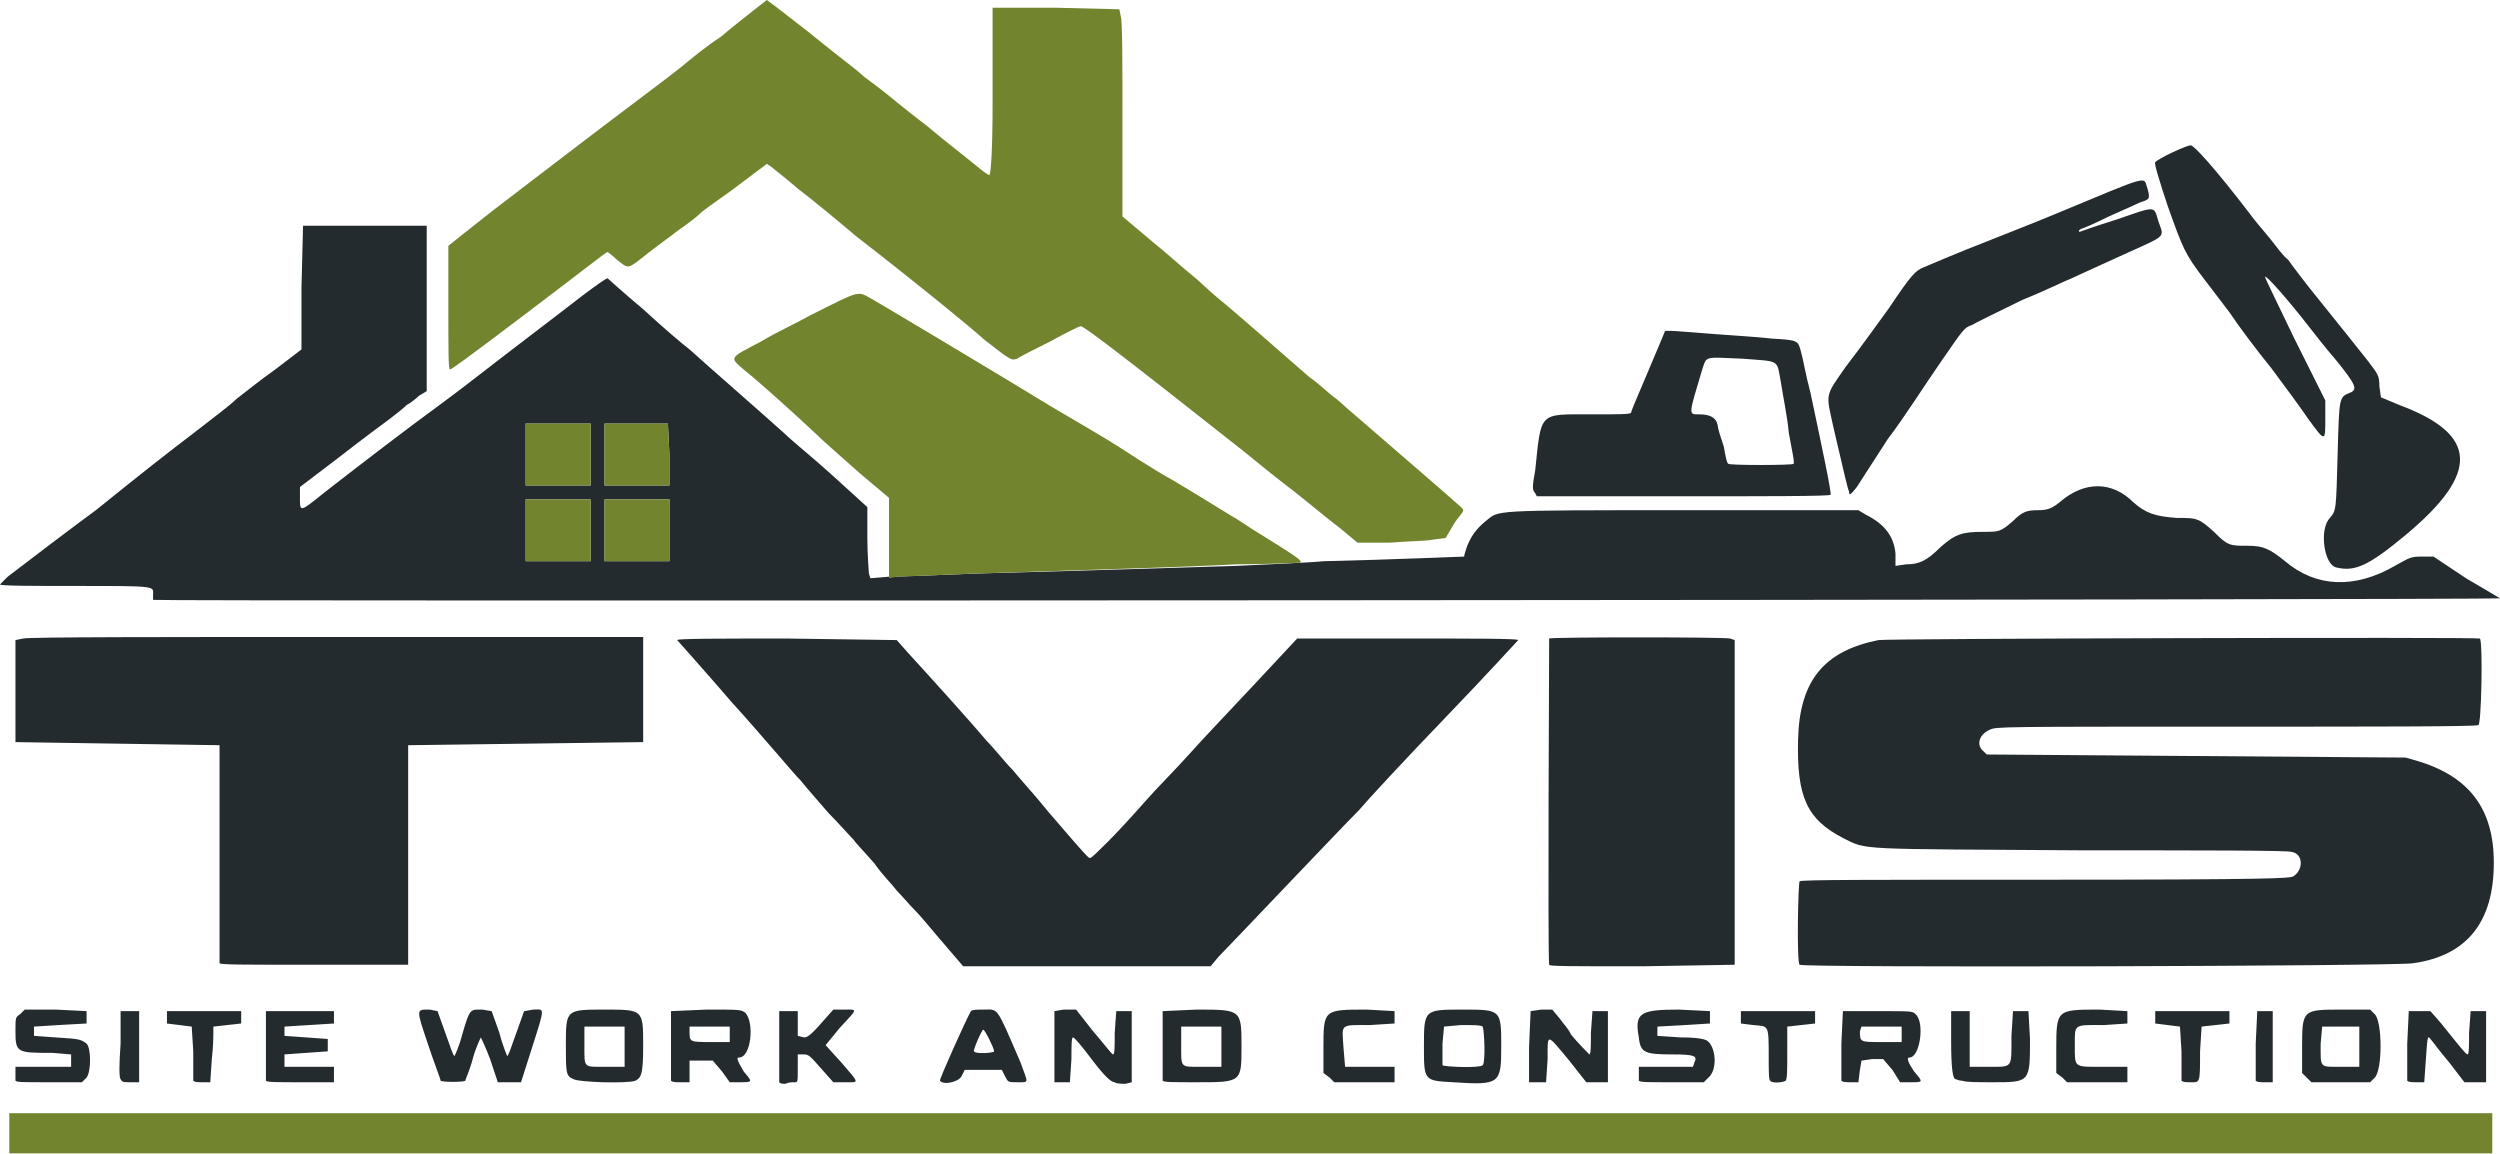
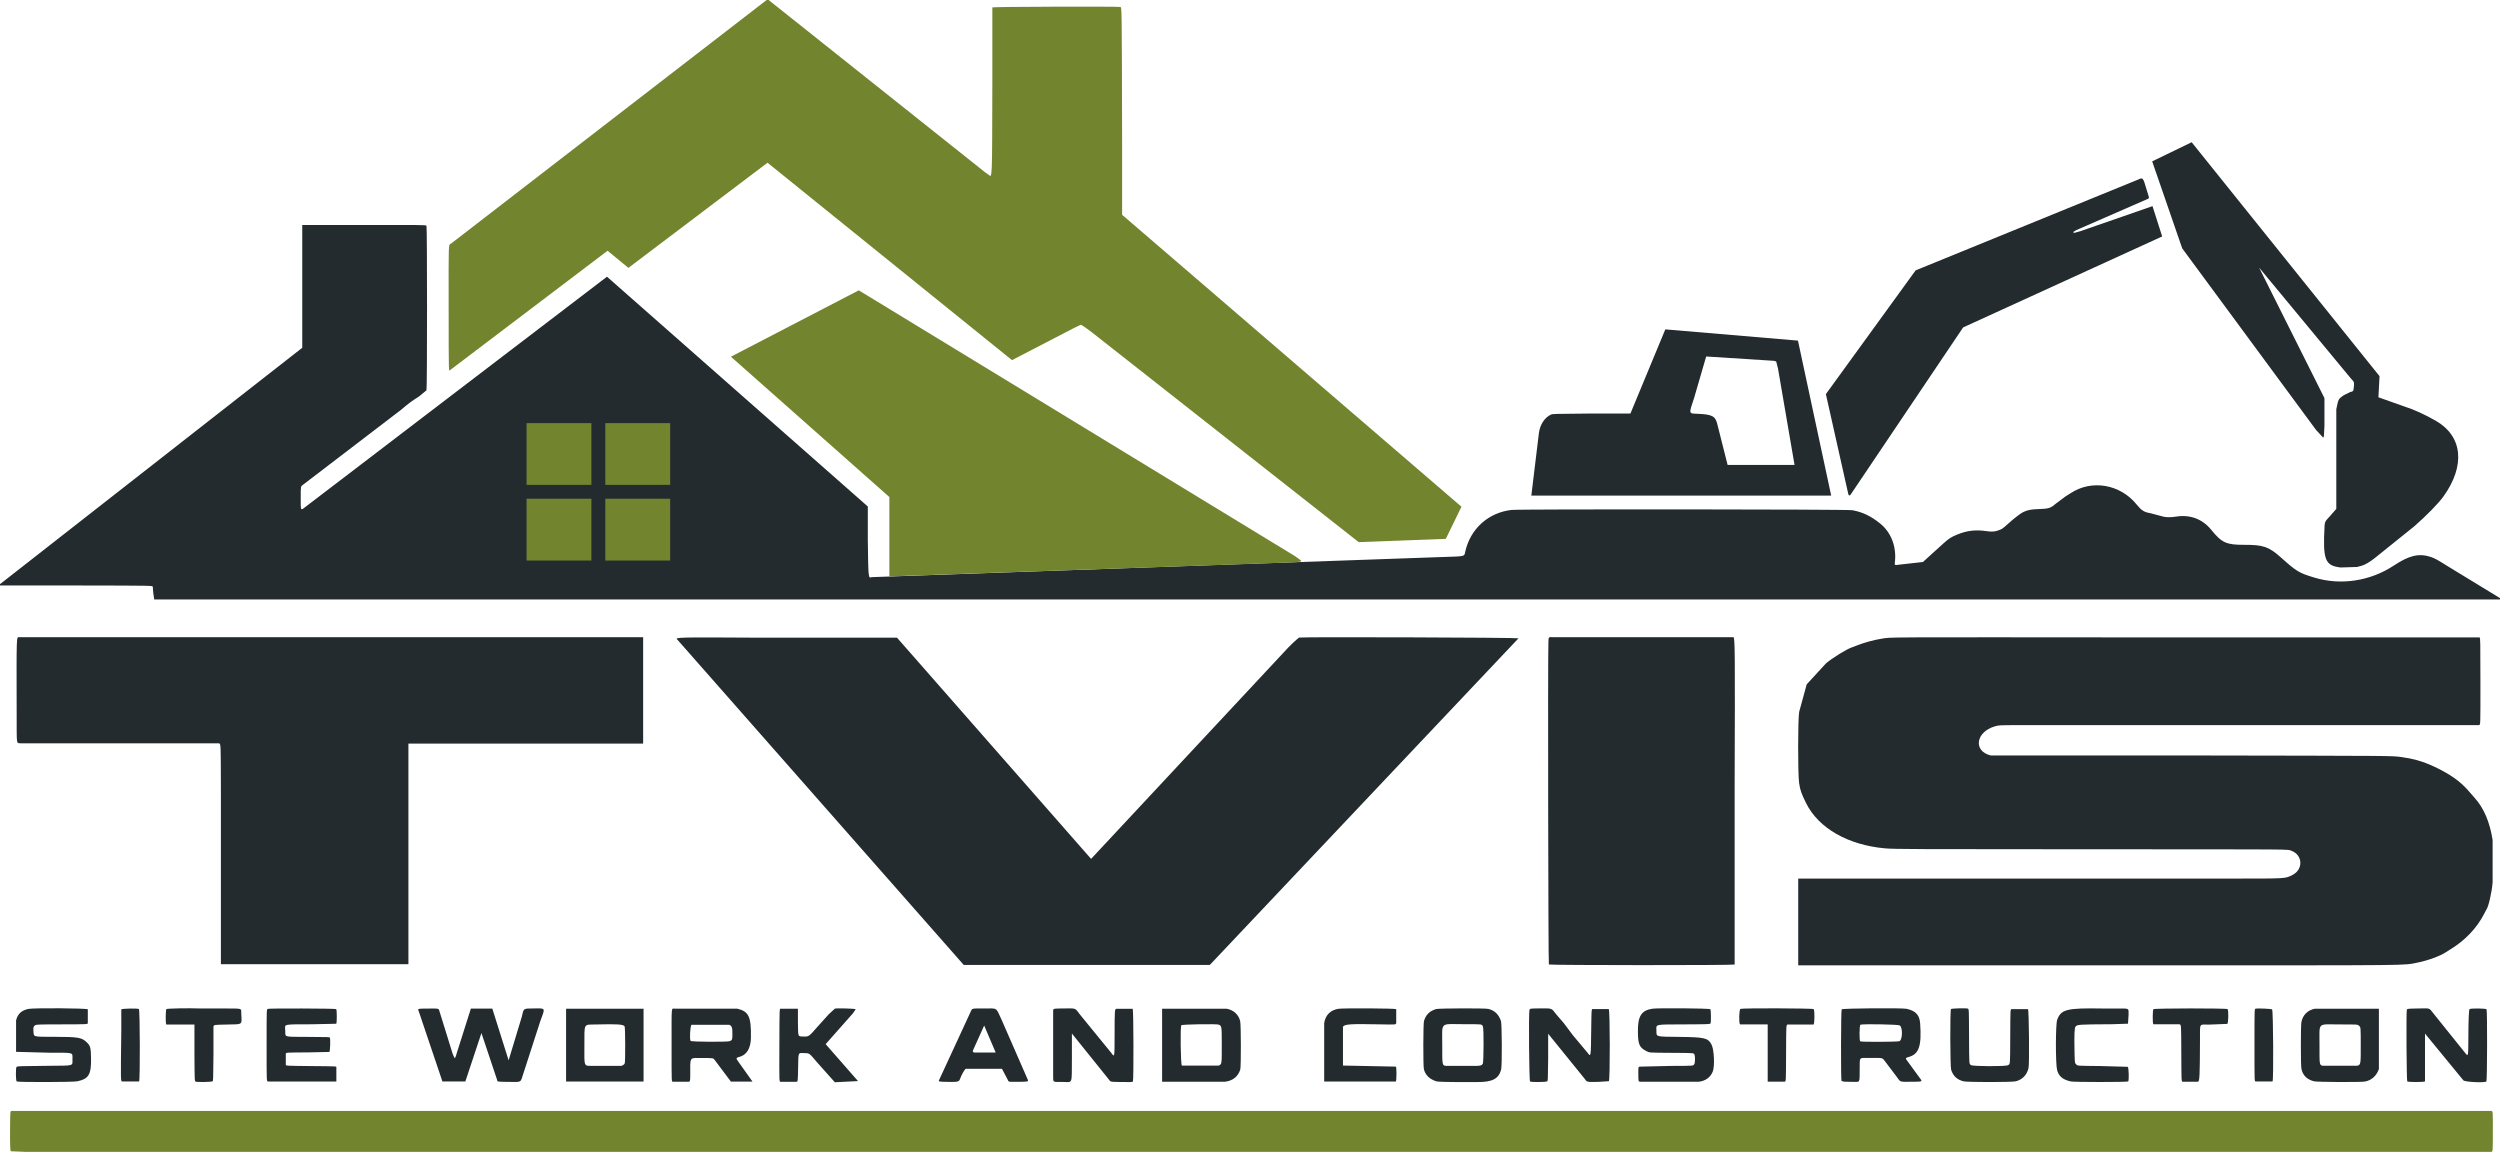
- <svg xmlns="http://www.w3.org/2000/svg" aria-hidden="true" viewBox="2 0 1617 746">
-   <path fill="#232B2E" d="M506 700C506 699 506 688 506 676L506 654 512 654L518 654 518 662L518 670 522 671C524 671 526 670 533 662L541 653 548 653C557 653 557 652 545 665L536 676 546 687C558 701 558 700 549 700L541 700 533 691C526 683 525 682 522 682L518 682 518 691C518 700 518 700 516 700C514 700 512 700 510 701C508 701 507 701 506 700ZM723 700C721 700 717 697 708 685C702 677 697 671 696 671C695 671 695 677 695 685L694 700 689 700L684 700 684 676L684 654 690 653L698 653 709 667C716 675 721 682 722 682C723 682 723 676 723 668L724 654 729 654L734 654 734 677L734 700 730 701C728 701 724 701 723 700ZM942 700C923 699 923 699 923 677C923 653 923 653 948 653C973 653 973 653 973 677C973 701 972 702 942 700ZM1271 699C1269 699 1267 698 1267 698C1265 698 1264 691 1264 673L1264 654 1270 654L1276 654 1276 672L1276 690 1289 690C1304 690 1303 691 1303 670L1304 654 1309 654L1314 654 1315 672C1315 700 1315 700 1291 700C1280 700 1274 700 1271 699ZM12 699C12 698 12 696 12 694L12 690 30 690L48 690 48 686L48 682 36 681C13 681 12 681 12 667C12 658 12 658 15 656L18 653 38 653L58 654 58 658L58 662 40 663L24 664 24 667L24 670 38 671C53 672 54 672 58 675C61 678 61 693 58 697L55 700 34 700C16 700 13 700 12 699ZM80 698C79 697 79 689 80 675L80 654 86 654L92 654 92 676L92 700 86 700C82 700 81 700 80 698ZM127 699C127 698 127 690 127 680L126 664 118 663L110 662 110 658L110 654 134 654L158 654 158 658L158 662 149 663L140 664 140 667C140 669 140 677 139 685L138 700 133 700C130 700 128 700 127 699ZM174 699C174 698 174 688 174 675L174 654 196 654L218 654 218 658L218 662 202 663L186 664 186 667L186 670 200 671L214 672 214 676L214 680 200 681L186 682 186 686L186 690 202 690L218 690 218 695L218 700 197 700C180 700 175 700 174 699ZM287 699C287 698 283 688 279 676C271 652 271 653 280 653L285 654 290 668C293 676 295 683 296 683C296 683 299 677 301 669C306 652 306 653 314 653L320 654 325 668C327 676 330 683 330 683C331 683 333 676 336 668L341 654 347 653C354 653 355 650 346 678L339 700 331 700L324 700 319 685C316 677 313 671 313 671C313 671 310 677 308 684C306 692 303 698 303 699C302 700 288 700 287 699ZM373 698C368 696 368 694 368 676C368 653 368 653 393 653C418 653 418 653 418 676C418 694 417 697 413 699C408 701 376 700 373 698ZM436 699C436 698 436 688 436 675L436 654 459 653C481 653 481 653 484 655C490 661 488 684 480 684C478 684 479 686 483 693C489 700 489 700 480 700L474 700 469 693L463 686 456 686L448 686 448 692L448 700 442 700C439 700 437 700 436 699ZM610 699C609 699 628 657 630 654C631 653 634 653 638 653C648 653 646 650 662 687C667 701 668 700 660 700C654 700 654 700 652 696L650 692 638 692L626 692 624 696C622 700 612 702 610 699ZM754 699C754 698 754 688 754 675L754 654 776 653C805 653 805 653 805 677C805 700 805 700 776 700C760 700 755 700 754 699ZM862 697L858 694 858 678C858 653 858 653 886 653L904 654 904 658L904 662 888 663C868 663 870 662 871 678L872 690 888 690L904 690 904 695L904 700 885 700L865 700 862 697ZM991 677L992 654 999 653L1006 653 1011 659C1013 662 1017 666 1018 669C1022 674 1030 682 1030 682C1031 682 1031 676 1031 668L1032 654 1037 654L1042 654 1042 676L1042 700 1035 700L1028 700 1017 686C1002 668 1003 668 1003 685L1002 700 997 700L991 700 991 677ZM1062 699C1062 698 1062 696 1062 694L1062 690 1080 690L1097 690 1098 687C1100 683 1098 682 1084 682C1066 682 1063 681 1062 671C1059 655 1063 653 1088 653L1108 654 1108 658L1108 662 1092 663L1074 664 1074 667L1074 670 1089 671C1100 671 1104 672 1106 673C1112 677 1113 692 1107 697L1104 700 1083 700C1067 700 1063 700 1062 699ZM1147 699C1146 699 1146 692 1146 684C1146 662 1146 664 1136 663L1128 662 1128 658L1128 654 1152 654L1176 654 1176 658L1176 662 1167 663L1158 664 1158 680C1158 691 1158 698 1157 699C1156 700 1148 701 1147 699ZM1193 699C1193 698 1193 688 1193 675L1194 654 1216 654C1239 654 1239 654 1241 656C1247 661 1244 684 1237 684C1235 684 1236 687 1240 693C1246 700 1246 700 1238 700L1231 700 1226 692L1220 685 1213 685L1206 686 1205 692L1204 700 1199 700C1196 700 1194 700 1193 699ZM1336 697L1332 694 1332 679C1332 653 1332 653 1360 653L1378 654 1378 658L1378 662 1363 663C1343 663 1344 662 1344 676C1344 691 1343 690 1363 690L1378 690 1378 695L1378 700 1359 700L1339 700 1336 697ZM1413 699C1413 698 1413 690 1413 680L1412 664 1404 663L1396 662 1396 658L1396 654 1420 654L1444 654 1444 658L1444 662 1435 663L1426 664 1425 680C1425 701 1425 700 1419 700C1416 700 1414 700 1413 699ZM1461 699C1461 698 1461 688 1461 675L1462 654 1467 654L1472 654 1472 676L1472 700 1467 700C1464 700 1462 700 1461 699ZM1494 697L1491 694 1491 678C1491 653 1491 653 1517 653L1535 653 1538 656C1543 661 1543 692 1538 697L1535 700 1516 700L1497 700 1494 697ZM1559 699C1559 698 1559 688 1559 675L1560 654 1567 654L1574 654 1581 662C1593 677 1597 682 1598 682C1599 682 1599 676 1599 668L1600 654 1605 654L1610 654 1610 676L1610 700 1603 700L1596 700 1586 687C1580 680 1575 673 1574 672C1572 669 1572 672 1571 686L1570 700 1565 700C1562 700 1560 700 1559 699ZM406 676L406 664 393 664L380 664 380 675C380 691 379 690 393 690L406 690 406 676ZM792 676L792 664 779 664L766 664 766 675C766 691 765 690 779 690L792 690 792 676ZM961 689C963 687 962 666 961 664C960 663 955 663 947 663L936 664 935 675C935 682 935 688 935 689C936 690 959 691 961 689ZM1528 676L1528 664 1516 664L1504 664 1503 675C1503 691 1502 690 1516 690L1528 690 1528 676ZM645 680C645 678 639 666 638 666C637 666 631 680 632 680C633 682 645 681 645 680ZM474 668L474 664 462 664L448 664 448 667C448 674 448 674 462 674L474 674 474 668ZM1232 668L1232 664 1218 664L1206 664 1205 667C1205 674 1205 674 1219 674L1232 674 1232 668ZM613 611C606 603 598 593 594 589C590 585 585 579 582 576C579 572 572 565 568 559C563 553 556 546 554 543C551 540 544 532 538 526C532 519 524 510 520 505C515 500 496 477 476 455C457 433 440 414 440 414C440 413 470 413 511 413L582 414 590 423C601 435 630 467 640 479C645 484 652 493 657 498C661 503 672 515 680 525C704 553 706 555 707 555C708 555 713 550 719 544C725 538 736 526 743 518C750 510 763 497 771 488C779 479 798 459 813 443L841 413 913 413C954 413 984 413 984 414C984 414 963 437 937 464C911 491 886 518 881 524C875 530 854 552 833 574C812 596 793 616 790 619L785 625 705 625L625 625 613 611ZM1004 624C1003 617 1004 414 1004 413C1005 412 1118 412 1121 413L1124 414 1124 519L1124 624 1064 625C1016 625 1004 625 1004 624ZM1166 624C1164 623 1165 571 1166 570C1167 569 1212 569 1325 569C1472 569 1482 568 1485 567C1492 563 1492 552 1484 551C1483 550 1422 550 1350 550C1201 549 1210 550 1194 542C1171 530 1164 516 1165 478C1166 440 1182 421 1217 414C1223 413 1604 412 1606 413C1608 415 1607 469 1605 469C1604 470 1534 470 1448 470C1295 470 1293 470 1289 472C1282 475 1280 482 1285 486L1287 488 1422 489L1558 490 1565 492C1599 502 1615 523 1615 558C1615 596 1598 618 1563 623C1554 625 1167 626 1166 624ZM144 623C144 622 144 590 144 552L144 482 78 481L12 480 12 447L12 414 17 413C20 412 111 412 220 412L418 412 418 446L418 480 342 481L266 482 266 552L266 624 205 624C158 624 145 624 144 623ZM101 388C101 388 101 386 101 385C101 379 105 379 51 379C24 379 2 379 2 378C2 378 4 376 7 373C16 366 53 338 64 330C95 305 109 294 130 278C139 271 151 262 155 258C159 255 170 246 180 239L197 226 197 186L198 146 238 146L278 146 278 200L278 253 273 256C271 258 267 261 265 262C263 264 258 268 254 271C250 274 235 285 221 296L196 315 196 322C196 330 196 331 205 324C211 319 246 292 270 274C278 268 296 255 310 244C341 220 361 205 379 191C387 185 394 180 395 180C395 180 406 190 418 200C431 212 444 223 448 226C459 236 498 270 509 280C514 285 529 297 541 308L563 328 563 348C563 359 564 370 564 371L565 374 577 373C584 373 609 372 632 371C744 368 766 367 802 366C822 365 848 364 858 363C901 362 948 360 949 360C949 359 950 356 951 353C954 346 957 342 963 337C972 330 964 330 1090 330L1204 330 1209 333C1221 339 1227 347 1228 358L1228 366 1235 365C1243 365 1248 363 1257 354C1267 345 1272 344 1285 344C1295 344 1296 344 1304 337C1310 331 1313 330 1320 330C1326 330 1329 329 1334 325C1350 311 1368 311 1382 325C1390 332 1396 334 1410 335C1423 335 1424 335 1434 344C1443 353 1444 353 1456 353C1466 353 1470 355 1480 363C1500 380 1525 381 1551 366C1560 361 1561 360 1568 360L1576 360 1597 374C1609 381 1619 387 1619 387C1619 388 102 389 101 388ZM1513 367C1505 365 1502 342 1509 335C1513 330 1513 331 1514 293C1515 256 1515 257 1522 254C1527 252 1526 249 1513 233C1507 226 1499 216 1496 212C1482 194 1468 178 1467 179C1467 180 1476 198 1486 219L1506 259 1506 271C1506 286 1506 286 1495 271C1491 265 1480 250 1471 238C1462 227 1450 211 1444 202C1438 194 1431 185 1428 181C1415 164 1414 161 1404 133C1399 118 1395 105 1396 105C1397 103 1416 94 1419 94C1421 94 1434 108 1457 138C1459 141 1465 148 1470 154C1474 159 1479 166 1482 168C1484 171 1493 183 1502 194C1519 215 1522 219 1534 234C1540 242 1541 243 1541 250L1542 257 1554 262C1605 281 1606 306 1558 346C1534 366 1525 370 1513 367ZM384 343L384 323 363 323L342 323 342 343L342 363 363 363L384 363 384 343ZM435 343L435 323 414 323L393 323 393 343L393 363 414 363L435 363 435 343ZM995 319C993 317 993 315 995 304C999 266 997 268 1031 268C1049 268 1056 268 1057 267C1057 266 1060 259 1063 252C1066 245 1071 233 1074 226L1079 214 1083 214C1085 214 1097 215 1110 216C1123 217 1140 218 1148 219C1165 220 1165 220 1167 228C1168 231 1170 243 1173 254C1180 287 1187 320 1186 320C1186 321 1143 321 1091 321L996 321 995 319ZM1198 318C1197 316 1195 307 1188 277C1183 254 1182 257 1196 237C1209 220 1213 214 1224 199C1238 178 1241 175 1246 173C1253 170 1267 164 1290 155C1300 151 1318 144 1330 139C1395 112 1388 114 1391 122C1393 129 1392 129 1386 131C1384 132 1375 136 1366 140C1358 144 1349 148 1348 148C1347 149 1346 149 1347 150C1347 150 1358 146 1371 142C1397 133 1395 133 1398 143C1402 155 1405 151 1366 169C1355 174 1344 179 1342 180C1339 181 1325 188 1310 194C1296 201 1281 208 1278 210C1272 212 1272 213 1256 236C1247 249 1233 271 1223 284C1214 298 1205 312 1203 315C1199 320 1198 321 1198 318ZM384 294L384 274 363 274L342 274 342 294L342 314 363 314L384 314 384 294ZM435 294L434 274 414 274L393 274 393 294L393 314 414 314L435 314 435 294ZM1162 300C1163 300 1161 291 1159 280C1158 269 1155 255 1154 248C1151 232 1154 234 1129 232C1104 231 1106 230 1103 239C1094 269 1094 268 1101 268C1108 268 1112 270 1113 275C1113 277 1115 283 1117 289C1118 295 1119 300 1120 300C1120 301 1162 301 1162 300Z" />
-   <path fill="#72852E" d="M8 733L8 720 812 720L1614 720 1614 732L1614 746 811 746L8 746 8 733ZM577 348L577 322 558 306C548 297 534 285 528 279C513 265 493 247 483 239C474 231 473 232 494 221C504 215 519 208 526 204C560 187 556 188 567 194C579 201 651 244 682 263C723 287 721 286 738 297C746 302 754 307 756 308C760 310 791 329 799 334C803 336 811 342 818 346C826 351 834 356 837 358C843 362 845 364 842 364C841 364 822 365 802 365C764 367 721 368 632 371C608 372 585 373 582 373L577 374 577 348ZM342 343L342 323 363 323L384 323 384 343L384 363 363 363L342 363 342 343ZM393 343L393 323 414 323L435 323 435 343L435 363 414 363L393 363 393 343ZM868 341C861 336 846 323 834 314C821 304 808 293 804 290C723 226 703 211 701 211C700 211 692 215 681 221C671 226 661 231 660 232C656 233 657 234 639 220C629 211 596 184 556 153C543 142 526 128 518 122C510 115 502 109 501 108L498 106 482 118C473 125 461 133 456 137C452 141 445 146 442 148C438 151 430 157 422 163C407 175 409 174 401 168C398 165 395 163 395 163C394 163 379 175 342 203C305 231 294 239 293 239C292 239 292 226 292 199L292 159 302 151C307 147 316 140 321 136C330 129 376 94 393 81C426 56 433 51 443 43C449 38 460 29 468 24C475 18 484 11 489 7L498 -0 506 6C511 10 523 19 534 28C545 37 556 45 559 48C561 50 567 54 572 58C576 61 589 72 601 81C613 91 627 102 632 106C638 111 642 114 642 113C643 112 644 95 644 67C644 42 644 18 644 13L644 5 685 5L726 6 727 11C728 14 728 44 728 78L728 140 747 156C757 164 769 175 773 178C778 182 785 189 790 193C800 201 834 231 849 244C855 248 862 255 865 257C868 259 874 265 879 269C930 313 946 327 947 328C949 330 949 330 946 334C944 336 941 341 940 343L937 348 929 349C925 350 912 350 901 351L880 351 868 341ZM342 294L342 274 363 274L384 274 384 294L384 314 363 314L342 314 342 294ZM393 294L393 274 414 274L434 274 435 294L435 314 414 314L393 314 393 294Z" />
+ <svg xmlns="http://www.w3.org/2000/svg" aria-hidden="true" viewBox="79 97 1619 746">
+   <path fill="#232B2E" d="M584.43 797.58C583.61 797.17 583.64 798.14 583.72 773.73C583.8 749.66 583.78 750.29 584.55 750.25L595.73 750.25L595.73 758.96C595.92 769.03 595.56 768.08 599.43 768.26C602.67 768.41 603.01 768.18 608.26 762.08L615.69 753.85L619.68 750.18C621.41 749.8 632.69 750.14 633.16 750.6L631.32 753.28L613.7 773.18L634.65 797.11L619.64 797.86L608.09 784.91C602.92 778.81 603.24 779.04 599.74 778.98C595.71 778.91 596.07 778.03 595.86 788.63C595.69 797.31 595.68 797.38 594.79 797.58L584.43 797.58ZM803.25 797.68C797.82 797.57 798.33 797.72 796.86 795.78L773.16 766.3L773.16 782.33C773 800.02 773.91 797.67 767.06 797.67C760.43 797.67 761.1 798.1 761.02 793.66L761.02 751.37C761.25 750.12 761.16 750.13 768.12 750.07C776.06 749.99 775.05 749.59 778.5 754.16L798.61 778.78C800.81 781.92 800.79 782.04 800.81 767.58C800.85 749.7 800.79 750.32 802.5 750.29L812.55 750.29C813.09 750.95 813.22 796.69 812.68 797.35C812.31 797.82 811.5 797.84 803.25 797.68ZM1021.08 797.73C1008.88 797.56 1009.54 797.63 1006.67 796.22C1003.75 794.8 1001.7 792.23 1001.09 789.22C1000.59 786.78 1000.65 759.97 1001.16 758.25C1002.38 754.14 1004.75 751.79 1009 750.47C1010.69 749.95 1040.6 749.85 1042.78 750.36C1046.86 751.32 1049.44 753.76 1051.03 758.17C1051.65 759.89 1051.78 786.62 1051.18 789.33C1049.79 795.59 1045.48 797.89 1035.33 797.73L1021.08 797.73ZM89.81 797.35C89.18 796.84 89.1 788.55 89.72 787.94C90.21 787.44 91.62 787.39 110.92 787.21C127.4 787.05 125.91 787.48 125.92 782.92C125.92 778.36 127.27 778.75 111.42 778.75L89.41 778.17L89.41 757.77C90.51 753.58 92.89 751.35 97.33 750.38C100.55 749.67 135.32 749.9 135.87 750.63L135.87 759.61C135.71 760.32 135.6 760.33 119 760.38C101.98 760.43 102.41 760.41 101.36 761.29C100.63 761.91 100.48 762.66 100.66 764.88C100.96 768.64 100.11 768.41 113.92 768.44C129.8 768.48 131.94 768.84 135.26 772.08C137.55 774.31 137.86 775.5 137.96 782.52C138.11 792.93 136.4 795.72 128.97 797.26C126.22 797.83 90.51 797.91 89.81 797.35ZM158.31 797.34C157.11 797.39 157.13 798.13 157.55 764.71L157.55 750.65C158.33 750.1 168.42 749.92 168.96 750.46C169.66 751.16 169.78 796.46 169.08 797.34L158.31 797.34ZM205.72 797.47C205.03 797.14 205.02 796.9 204.92 779.17L204.92 760.48L186.68 760.48C186.12 759.59 186.21 751.05 186.77 750.49C187.19 750.07 200.74 749.78 208.92 750.09L223.79 750.09C236.6 750.17 235.08 749.74 235.25 753.43C235.6 760.93 236.41 760.28 226.45 760.48C217.4 760.66 217.66 760.62 217.24 761.79L217.24 779.64C217.08 796.86 217.08 796.86 216.62 797.26C216.1 797.71 206.59 797.89 205.72 797.47ZM252.75 797.38C251.59 797.25 251.66 798.73 251.66 773.64C251.66 750.02 251.64 750.72 252.46 750.34C253.37 749.93 296.31 750.07 296.73 750.49C297.21 750.97 297.23 759.51 296.75 759.98L280.62 760.33C261.52 760.43 263.54 759.93 263.74 764.56C263.93 768.86 262.13 768.39 278.75 768.5C292.41 768.58 292.41 768.58 292.62 769C293.09 769.94 292.81 777.86 292.29 778.24L278.46 778.53C264.2 778.62 264.32 778.61 264.08 779.37L264.08 786.54C264.3 787.22 264.41 787.22 279.67 787.38C298.28 787.56 296.73 787.48 296.83 788.3L296.83 797.38L252.75 797.38ZM365.51 797.35L350.19 751.94C349.4 750.14 349.19 750.2 356.38 750.15C363.52 750.09 363.11 749.97 363.69 752.19L372.11 779.33L373.27 782.12C373.74 782.29 374.07 781.66 374.65 779.48L383.93 750.17L397.82 750.17L408.38 783.67L416.92 755.42C418.18 749.82 417.74 750.12 424.75 750.07C432.55 750.01 432.21 749.31 428.83 758.5L418.08 791.75C415.91 798.43 417.09 797.69 408.67 797.63C401.35 797.58 401 797.53 401 796.55L390.78 766L380.37 797.35L365.51 797.35ZM445.6 797.38L445.6 750.27L495.77 750.27L495.77 797.38L445.6 797.38ZM514.89 797.53C513.84 797.35 513.92 799.21 513.92 773.82C513.92 747.32 513.67 750.32 515.88 750.2L556.42 750.2C563.9 751.99 565.49 755.34 565.3 768.9C565.2 775.98 562.55 780.32 557.58 781.51C555.68 781.96 555.58 782.43 556.98 784.29L566.33 797.46L552.34 797.46L541.92 783.56C540.84 782.12 541.13 782.17 533.59 782.17C525.17 782.17 526 780.89 526 793.77C526 796.38 525.85 797.22 525.33 797.53L514.89 797.53ZM689.59 797.55C686.78 797.47 686.54 797.26 687.49 795.71L707.67 752.05C708.66 749.94 708.02 750.08 716.24 750.08C725.28 750.08 723.78 749.11 727.68 757.5L744.36 795.68C745.28 797.65 745.65 797.58 734.23 797.58C732.27 797.58 732.02 797.45 731.58 796.19L727.87 789.14L704.47 789.14C703.65 789.56 701.72 792.91 700.65 795.85C699.97 797.71 699.37 797.8 689.59 797.55ZM831.58 797.52L831.58 750.26L873.47 750.26C877.96 751.17 881.08 754.03 882.14 758.27C882.71 760.53 882.75 787.88 882.19 789.67C880.76 794.2 877.27 796.97 872.33 797.52L831.58 797.52ZM936.54 797.41L936.54 759.6C937.37 754.34 940.56 751.14 945.75 750.3C948.96 749.79 982.64 749.99 983.2 750.53L983.2 759.29C982.98 760.64 983.58 760.58 972.62 760.37C953.46 760 949.83 760.23 948.7 761.89L948.7 787.05L982.99 787.74C983.5 788.2 983.46 796.78 982.95 797.41L936.54 797.41ZM1069.85 797.35C1069.25 796.75 1068.9 752.42 1069.48 751.04C1069.88 750.1 1069.92 750.09 1076.25 750.04C1084.28 749.97 1083.66 749.74 1086.92 754L1091.7 759.55L1097.62 767.44L1106.99 778.62C1109.35 781.67 1109.22 782.47 1109.49 762.39C1109.64 751.13 1109.67 750.66 1110.25 750.45L1120.83 750.45C1121.67 751.15 1121.73 796.35 1120.9 797.18L1114.06 797.62C1106.17 797.73 1106.93 797.93 1104.92 795.23L1081.59 766.45L1081.59 782.48C1081.42 796.86 1081.42 796.86 1080.95 797.26C1080.29 797.83 1070.41 797.91 1069.85 797.35ZM1141.48 797.52C1139.99 797.45 1140.03 797.57 1139.98 792.75C1139.94 788.43 1140 787.95 1140.62 787.77L1161.25 787.28C1176.3 787.25 1175.33 787.32 1176.23 786.11C1176.73 785.45 1176.85 781.37 1176.42 780.23C1175.88 778.82 1176.99 778.93 1161.59 778.82C1146.72 778.72 1147.29 778.76 1145.25 777.72C1140.67 775.38 1139.81 773.46 1139.71 765.28C1139.58 755.14 1141.87 751.4 1148.92 750.26C1152.44 749.69 1186.1 749.97 1186.62 750.58C1187.04 751.06 1187.16 758.76 1186.76 759.69C1186.51 760.28 1185.9 760.31 1169.81 760.39C1150.05 760.48 1151.6 760.14 1151.7 764.42C1151.8 768.61 1150.61 768.3 1167 768.5C1183.04 768.7 1185.09 769.19 1187.36 773.42C1189.06 776.58 1189.57 787.47 1188.18 790.95C1186.7 794.67 1183.55 796.97 1179.25 797.52L1141.48 797.52ZM1223.76 797.47L1223.76 760.38L1205.81 760.38C1204.99 759.15 1205.25 750.74 1206.11 750.35C1207.35 749.79 1252.84 749.93 1253.54 750.5C1254.21 751.04 1254.18 759.49 1253.51 760.51L1236.47 760.51C1235.74 761.24 1235.75 760.91 1235.67 779.17C1235.58 797.51 1235.59 797.18 1234.84 797.47L1223.76 797.47ZM1273.61 797.52L1271.57 797.09C1271.08 796.42 1271.18 751.07 1271.68 750.64C1272.46 749.96 1310.98 749.66 1313.83 750.32C1319.67 751.66 1322.12 754.36 1322.5 759.86C1323.51 774.55 1321.71 779.74 1314.94 781.54C1313.01 782.06 1312.87 782.45 1314.08 783.92L1322.28 795.15C1324.11 797.58 1324.29 797.51 1316.34 797.55C1308.97 797.59 1309.9 797.94 1307.12 794.08L1299.65 784.18C1297.94 781.92 1298.66 782.06 1289.23 782.13C1282.62 782.18 1283.44 781.11 1283.33 789.82C1283.22 798.56 1283.77 797.58 1278.95 797.6L1273.61 797.52ZM1350.57 797.26C1346.37 796.17 1343.92 793.9 1342.57 789.83C1341.89 787.81 1341.8 751.13 1342.46 750.46C1342.91 750.02 1352.37 749.77 1353.35 750.17C1354.09 750.48 1354.07 750.17 1354.16 768.08C1354.26 787.23 1354.16 785.81 1355.42 786.76C1356.54 787.62 1377.81 787.69 1379.3 786.84C1380.87 785.94 1380.74 787.55 1380.83 768.25C1380.92 749.94 1380.89 750.63 1381.8 750.5L1392.33 750.5C1392.98 751.43 1393.29 786.32 1392.67 788.75C1391.51 793.28 1388.71 796.16 1384.41 797.25C1381.93 797.89 1353.01 797.89 1350.57 797.26ZM1420.08 797.35C1414.88 796.2 1412.28 794.05 1411.18 789.99C1410.13 786.12 1410.16 760.36 1411.22 757.45C1413.69 750.64 1417.4 749.71 1440.58 750.11L1450.36 750.11C1458.24 750.17 1457.4 749.71 1457.47 754.03L1457.09 759.94L1446.81 760.29C1424.59 760.42 1424.19 760.45 1423.04 761.95C1422.42 762.78 1422.24 767.28 1422.45 777.43C1422.61 785.58 1422.59 785.39 1423.61 786.36C1424.54 787.24 1424.17 787.22 1438.58 787.35L1456.94 787.87C1457.62 788.55 1457.84 796.82 1457.19 797.35C1456.6 797.82 1422.24 797.82 1420.08 797.35ZM1492.37 797.53C1491.7 797.22 1491.69 796.96 1491.61 779.09C1491.52 759.93 1491.58 761.06 1490.53 760.31L1473.48 760.31C1472.93 759.43 1473.01 751.2 1473.57 750.55C1474.12 749.92 1520.94 749.87 1521.58 750.5C1522.31 751.24 1522.13 759.84 1521.37 760.07L1509.46 760.54C1502.98 760.51 1503.76 759.21 1503.71 770.11C1503.61 794.75 1503.48 797.33 1502.32 797.53L1492.37 797.53ZM1539.72 797.35C1538.99 797.2 1539 797.65 1539 773.94C1539 749.76 1538.98 750.43 1539.8 750.22C1541.17 749.88 1550.06 750.29 1550.42 750.71C1551.16 751.57 1551.43 796.48 1550.7 797.35L1539.72 797.35ZM1577.55 797.25C1572.91 796.06 1570.2 793.33 1569.39 789.05C1568.92 786.57 1568.92 761.02 1569.39 758.83C1570.38 754.19 1573.45 751.22 1578.05 750.24L1619.57 750.24L1619.57 789.33C1617.99 793.73 1614.98 796.51 1610.63 797.4C1608.21 797.9 1579.56 797.77 1577.55 797.25ZM1637.94 797.32C1637.48 796.96 1637.21 752.12 1637.66 750.94C1637.93 750.23 1638.19 750.2 1645.09 750.09C1653.01 749.96 1651.95 749.63 1654.68 753.03L1675.78 779.3C1677.38 781.26 1677.47 780.77 1677.5 770.33C1677.54 757.44 1677.81 750.89 1678.31 750.49C1679.04 749.89 1688.89 750.01 1689.29 750.62C1689.83 751.44 1689.73 796.91 1689.19 797.35C1687.96 798.34 1675.16 797.72 1674.28 796.62L1649.43 766.34L1649.43 797.34C1648.21 797.86 1638.6 797.84 1637.94 797.32ZM481.41 787.25C482.4 786.96 483.29 786.32 483.6 785.57C484.02 784.57 483.94 762.42 483.52 761.73C482.66 760.33 479.16 760.1 464.72 760.45C456.75 760.65 457.5 759.24 457.45 774.02C457.41 788.39 456.89 787.19 463.15 787.25L481.41 787.25ZM1035.71 787.26C1038.18 787.05 1038.49 786.94 1039.24 785.94C1039.86 785.11 1039.96 763.11 1039.35 761.84C1038.55 760.15 1039.47 760.26 1026.51 760.26C1011.17 760.25 1013 758.43 1013 773.7C1013 788.08 1012.74 787.18 1016.99 787.26L1035.71 787.26ZM1605.58 787.16C1607.81 786.57 1607.86 786.28 1607.82 773.42C1607.79 761.84 1607.83 762.32 1606.7 761.3C1605.7 760.39 1606.04 760.42 1593.99 760.42C1579.36 760.42 1581.14 758.61 1581.11 773.57C1581.08 786.63 1581.04 786.35 1582.9 787.16L1605.58 787.16ZM868.21 787.07C870.24 786.26 870.25 786.17 870.22 773.77C870.19 761.33 870.23 761.56 868.31 760.57C867.16 759.98 844.65 760.33 844.03 760.96C843.25 761.74 843.58 786.34 844.38 787.07L868.21 787.07ZM723.8 778.6L716.35 761.13L709.25 776.89C708.68 777.7 708.94 778.44 709.9 778.6L723.8 778.6ZM551.67 771.23C553.19 770.51 553.24 770.39 553.3 767C553.38 762.49 552.97 761.27 551.18 760.64L526.85 760.64C525.99 761.02 525.46 770.04 526.24 771.09C526.71 771.74 550.32 771.87 551.67 771.23ZM1309.17 771.24C1311.17 770.06 1311.22 762.16 1309.22 761.05C1308.06 760.4 1285.85 760 1283.81 760.6C1283.12 760.8 1283.01 770.68 1283.69 771.36C1284.2 771.87 1308.28 771.76 1309.17 771.24ZM862.47 721.9L703.13 721.9L517.69 511.27C515.9 509.67 516.56 509.65 572.42 509.97L659.91 509.97L785.59 653.21L910.25 519.59C913.53 515.84 919.65 510.02 920.47 509.88C923.34 509.39 1062.07 509.86 1062.39 510.36L862.47 721.9ZM1243.53 722.16L1243.53 665.97L1522.75 665.97C1560.43 665.97 1558.72 666.06 1563.58 663.63C1570.76 660.03 1570.31 650.62 1562.83 647.93C1560.15 646.96 1568.04 647.02 1438.05 647C1319.35 646.98 1305.75 646.92 1299.92 646.41C1275.92 644.31 1256.71 633.37 1248.68 617.21C1245.5 610.8 1244.75 608.65 1244.09 603.97C1243.25 597.93 1243.28 562.81 1244.14 558L1249.02 540.19L1261.54 526.57C1265.46 523.21 1274.86 517.4 1278.17 516.28L1281.08 515.17C1286.06 513.18 1292.73 511.35 1297.73 510.59C1304.37 509.59 1292.81 509.65 1467.75 509.78L1684.78 509.78C1685.28 510.28 1685.3 511.78 1685.32 539.28C1685.33 567.33 1685.37 566.18 1684.41 566.59L1385.83 566.59C1373.46 566.64 1373.4 566.65 1370.92 567.37C1358.48 570.96 1356.66 583.4 1368.18 586.24L1497.48 586.24C1633 586.47 1627.63 586.43 1634.09 587.26C1641.15 588.17 1647.72 589.98 1653.49 592.6C1665.41 598.01 1672.34 602.87 1678.4 610.06L1681.41 613.5C1687.52 620.22 1691.38 629.29 1693.22 641L1693.22 668.33C1692.74 674.89 1690.52 684.37 1689.17 686.08L1687.69 688.88C1682.99 698.08 1675.19 706.23 1665.58 711.99L1663.07 713.59C1659.56 715.99 1651.13 719.1 1644.76 720.34C1634.76 722.29 1647.73 722.15 1473.42 722.16L1243.53 722.16ZM1082.05 721.6C1081.64 721.25 1081.35 520.14 1081.75 512.52C1081.92 509.31 1081.69 509.51 1085.38 509.66L1201.61 509.66C1202.56 510.22 1202.65 519.84 1202.36 603.17L1202.36 721.64C1201.59 722.17 1082.67 722.13 1082.05 721.6ZM222.05 721.4L222.05 610C221.98 577.63 222.02 578.96 220.83 578.37L92.43 578.37C89.49 577.99 89.84 580.55 89.79 558.94C89.68 506.56 89.57 509.62 91.55 509.65L495.5 509.65L495.5 578.56L343.49 578.56L343.49 721.4L222.05 721.4ZM1699.42 485.21L178.88 485.21L178.24 480.9L177.96 477.11C177.5 476.21 180.83 476.26 127.88 476.16L77.9 476.16L274.74 322.21L274.74 242.73L305.05 242.73C349.08 242.58 354.78 242.65 355.18 243.14C355.67 243.75 355.68 348.95 355.19 349.76L350.5 353.64C345.5 356.83 343.59 358.25 338.84 362.31L275.23 410.93C273.7 412.03 273.75 411.7 273.75 419.55C273.75 427.95 273.63 427.68 276.46 425.53L472.08 276.19L640.99 425L640.99 446.5C641.33 471.8 641.3 471.52 643.52 470.76L1012.67 457.74C1028.37 457.23 1027.16 457.51 1027.89 454.25C1031.2 439.45 1042.82 428.97 1057.83 427.24C1063.09 426.63 1275.22 426.8 1278.58 427.41C1285.24 428.63 1290.56 431.18 1296.6 436.04C1303.88 441.9 1307.43 451.51 1306.06 461.69C1305.89 462.98 1306.31 463.13 1308.71 462.69L1324.28 460.95L1337.73 448.77C1341.13 445.71 1342.51 444.83 1346.42 443.21C1352.64 440.63 1358.37 439.93 1365.17 440.93C1368.61 441.43 1370.59 441.35 1372.75 440.61C1375.5 439.67 1375.72 439.52 1379.25 436.35C1383.33 432.67 1387.26 429.62 1389.08 428.71C1391.99 427.26 1394.17 426.84 1399.58 426.66C1405.71 426.47 1407.03 426.04 1410.25 423.24L1416.5 418.57L1419.83 416.46C1433.58 407.34 1452.11 410.53 1462.8 423.85C1465.75 427.52 1467.66 428.72 1471.51 429.32L1478.51 431.18C1481.07 432.08 1484.19 432.19 1488.42 431.53C1497.35 430.14 1505.32 433.15 1510.92 440.01C1517.9 448.57 1520.73 449.86 1532.5 449.83C1544.67 449.8 1548.32 451.06 1556.01 457.92C1566.42 467.22 1567.74 468.01 1577.92 471.09C1594.91 476.23 1613.98 473.33 1629.17 463.29C1639.23 456.64 1645.47 455.17 1653.12 457.66C1655.54 458.45 1657.75 459.65 1663.83 463.49L1699.42 485.21ZM1594.79 464.5C1584.63 463.34 1583.17 459.52 1584.4 437.29C1584.51 435.35 1584.97 434.34 1586.48 432.78C1589.1 430.06 1590.28 428.32 1591.99 426.57L1591.99 362C1593.47 355.01 1593.26 355.57 1596.7 353.02L1600.93 350.92C1603.06 350.44 1603.12 350.34 1603.38 347.24C1603.61 344.41 1603.63 344.47 1601.45 342.13L1541.97 270.26L1584.31 354.81L1584.31 372.93C1584.04 379.62 1583.97 380.33 1583.43 380.33L1578.87 375.42L1492.21 257.86L1472.75 201.5L1498.32 189.11L1619.99 340.61L1619.26 354.28L1636.58 360.42C1641.96 362.08 1649.48 365.51 1656.35 369.45C1673.86 379.47 1675.77 398.53 1661.28 418.66C1658.17 422.97 1650.07 431.24 1642.52 437.81L1617.04 458.3C1613.52 461.07 1610.45 462.86 1608.26 463.42L1605.42 464.17L1594.79 464.5ZM1070.69 417.96L1075.59 377.46C1076.27 372.05 1079.29 367.4 1083.34 365.52C1084.42 365.01 1084.42 365.01 1109 364.8L1134.86 364.8L1157.46 310.3L1243.36 317.58L1264.88 417.96L1070.69 417.96ZM1276.2 417.62L1275.91 416.75L1261.44 352.23L1319.56 272.09L1463.71 213.27C1466.79 211.8 1466.83 211.85 1469.25 220.17L1470.29 223.51C1470.93 225.37 1470.86 225.49 1468.79 226.3L1426.08 244.95C1422.2 246.48 1420.66 247.66 1422.37 247.8L1426.17 246.75L1472.96 230.49L1479.22 250.12L1350.32 309.04L1278.25 416.14C1277.31 417.76 1276.68 418.21 1276.2 417.62ZM1241.14 398.08L1230.42 335.58L1229.25 331.07L1227.72 330.66L1183.92 327.86L1176.17 354.5C1172.56 365.48 1172.37 364.7 1178.75 364.99C1188.03 365.4 1190.01 366.54 1191.26 372.2L1197.8 398.08L1241.14 398.08Z" />
+   <path fill="#72852E" d="M95.78 842.96L86 842.55C85.57 842.01 85.44 837.63 85.54 826.43C85.62 816.79 85.63 816.64 86.37 816.44L1692.63 816.44C1693.38 816.88 1693.39 816.96 1693.37 829.61C1693.34 842.64 1693.34 842.71 1692.47 842.96L95.78 842.96ZM654.96 470.26L654.96 418.89L552.34 328L635.15 285.02L917.83 457.27L920.38 459.14C923.15 461.01 923.33 460.98 903.25 461.67L654.96 470.26ZM958.87 448.07L790.17 315.42C784.65 310.97 779.58 307.33 778.89 307.33L775.82 308.75L734.36 330.22L576.04 202.38L485.95 270.48L472.46 259.38L370.83 336.41C369.46 337.42 369.59 341.41 369.55 296.54C369.51 251.68 369.35 256.05 371.14 254.71L576.13 96.5L716.98 208.6L719.3 210.26C721.58 212.08 721.5 214.47 721.64 151.03L721.64 101.78C722.24 101.35 803.18 101.09 804.45 101.51C805.51 101.86 805.47 98.46 805.68 188.08L805.68 236.09L1025.44 425.15L1015.3 445.96L958.87 448.07ZM420 371H462V411H420ZM471 371H513V411H471ZM420 420H462V460H420ZM471 420H513V460H471Z" />
</svg>
